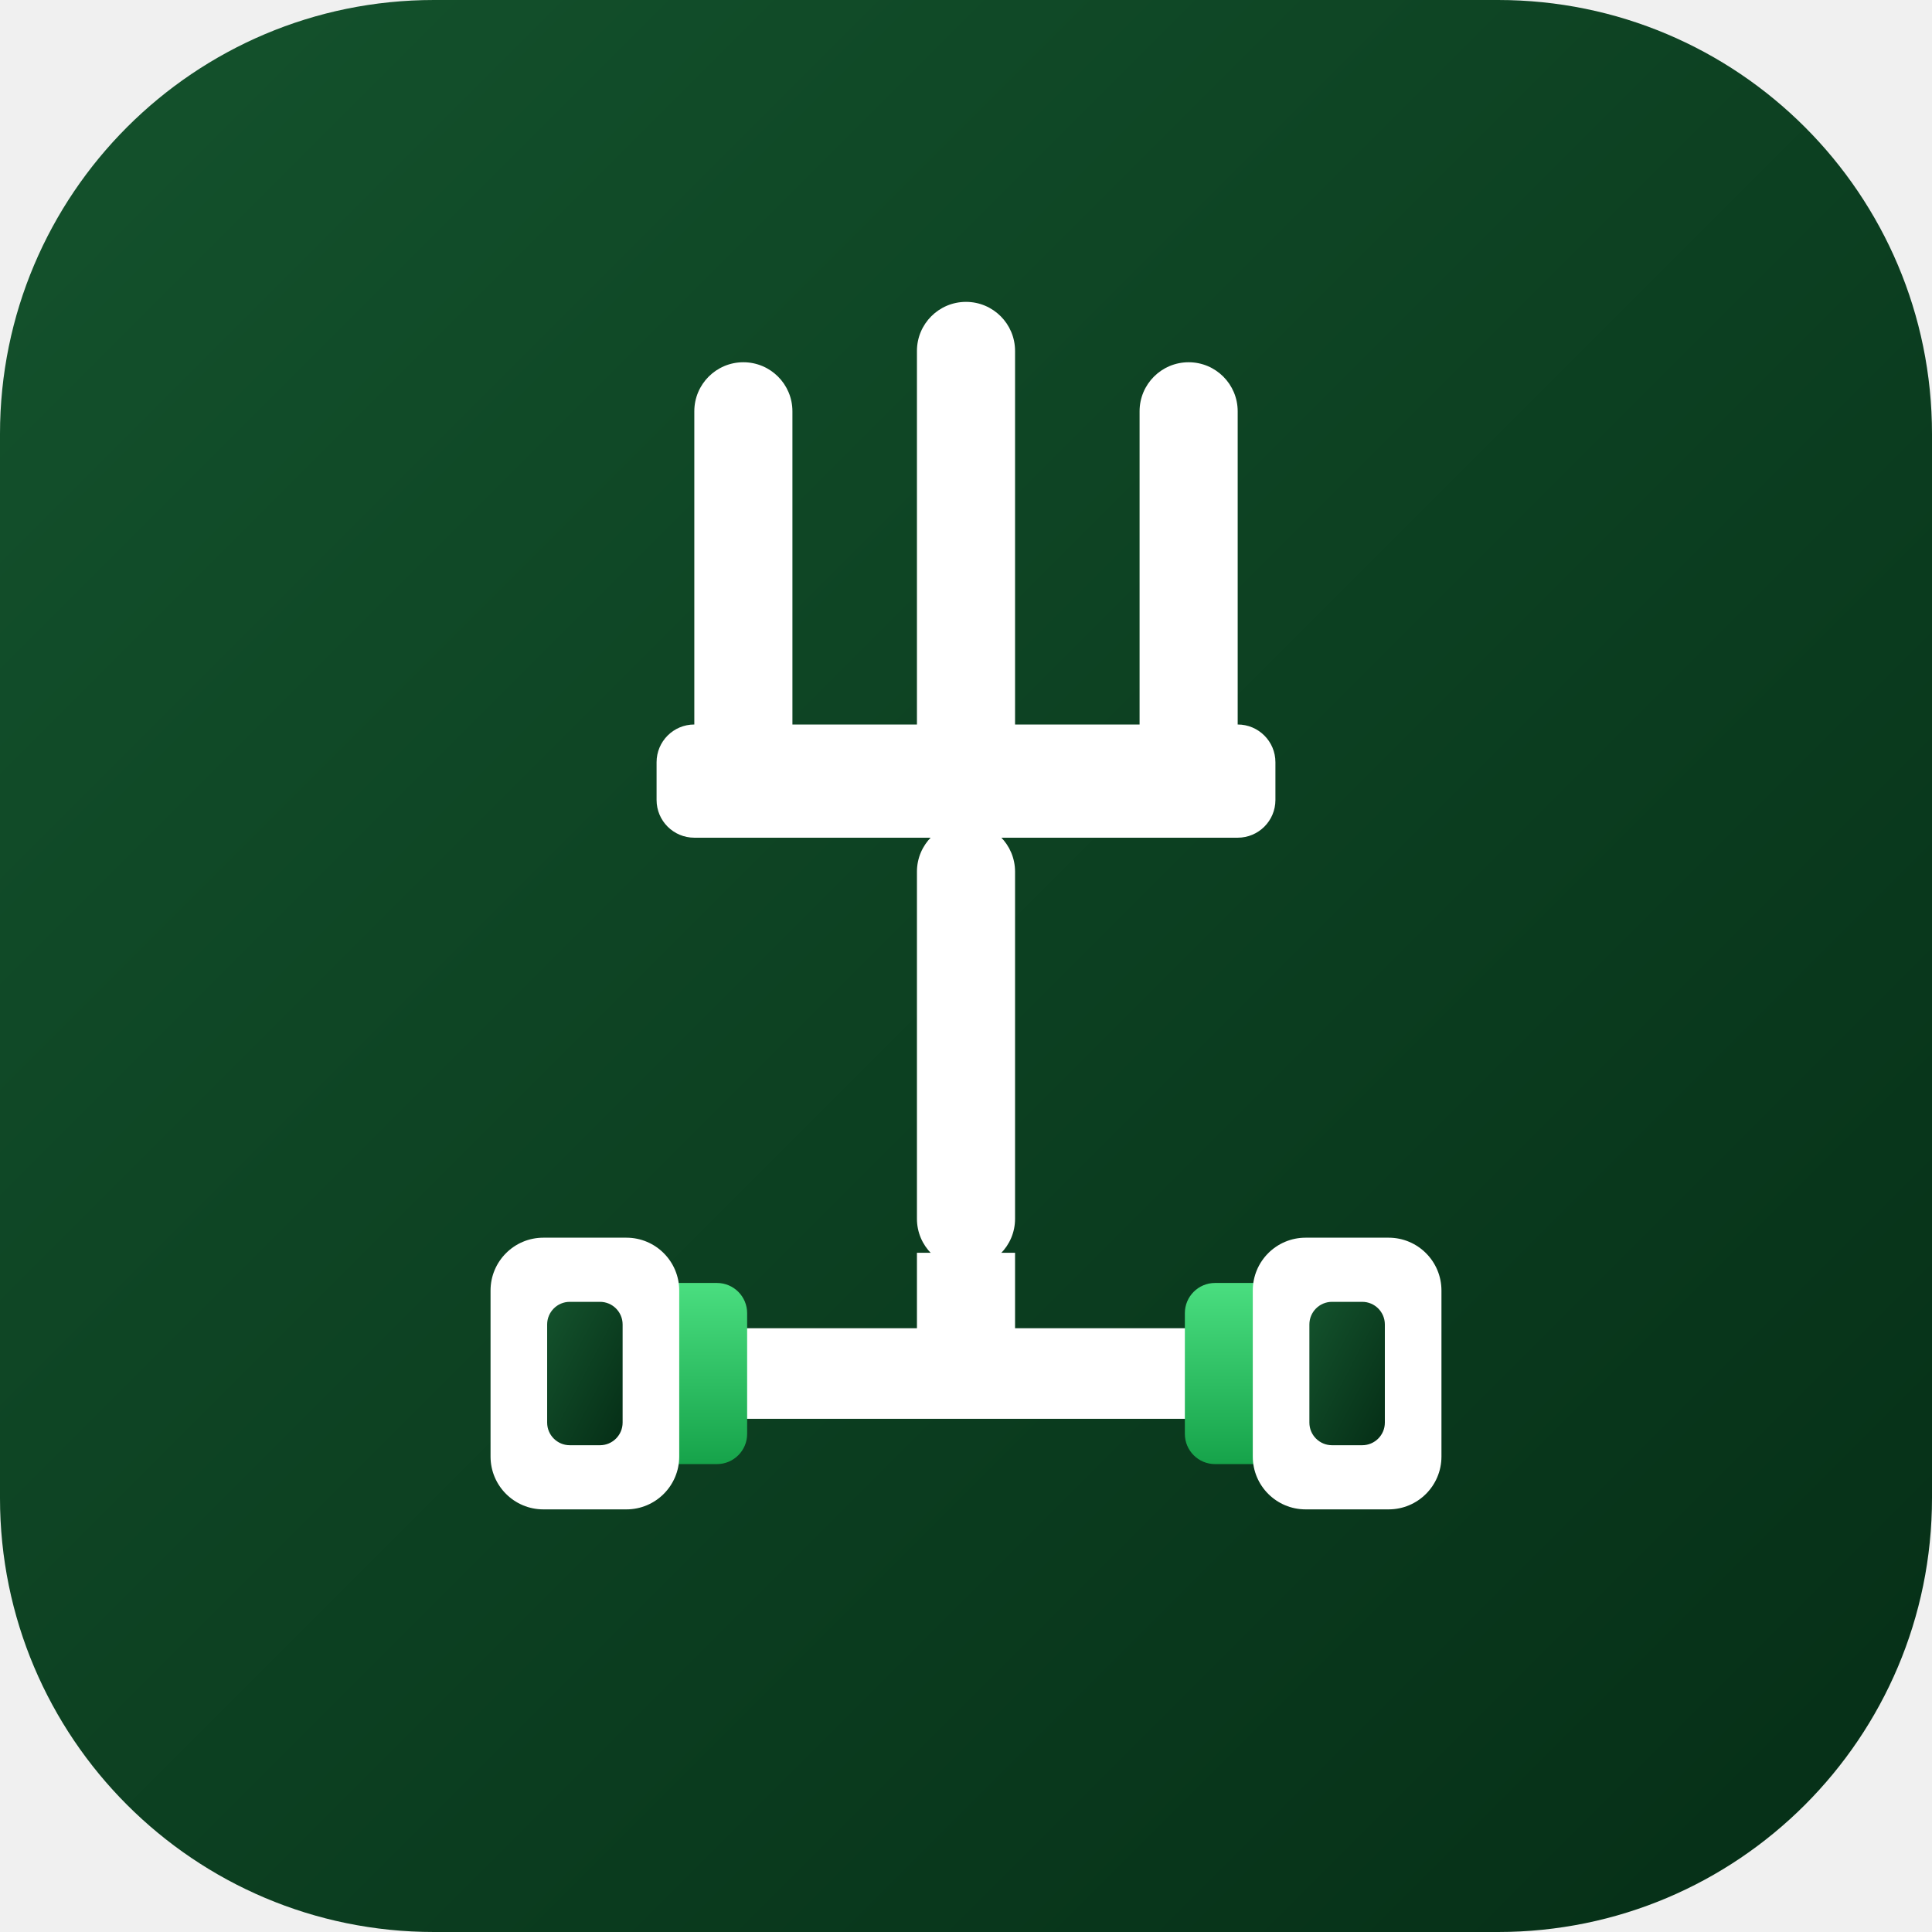
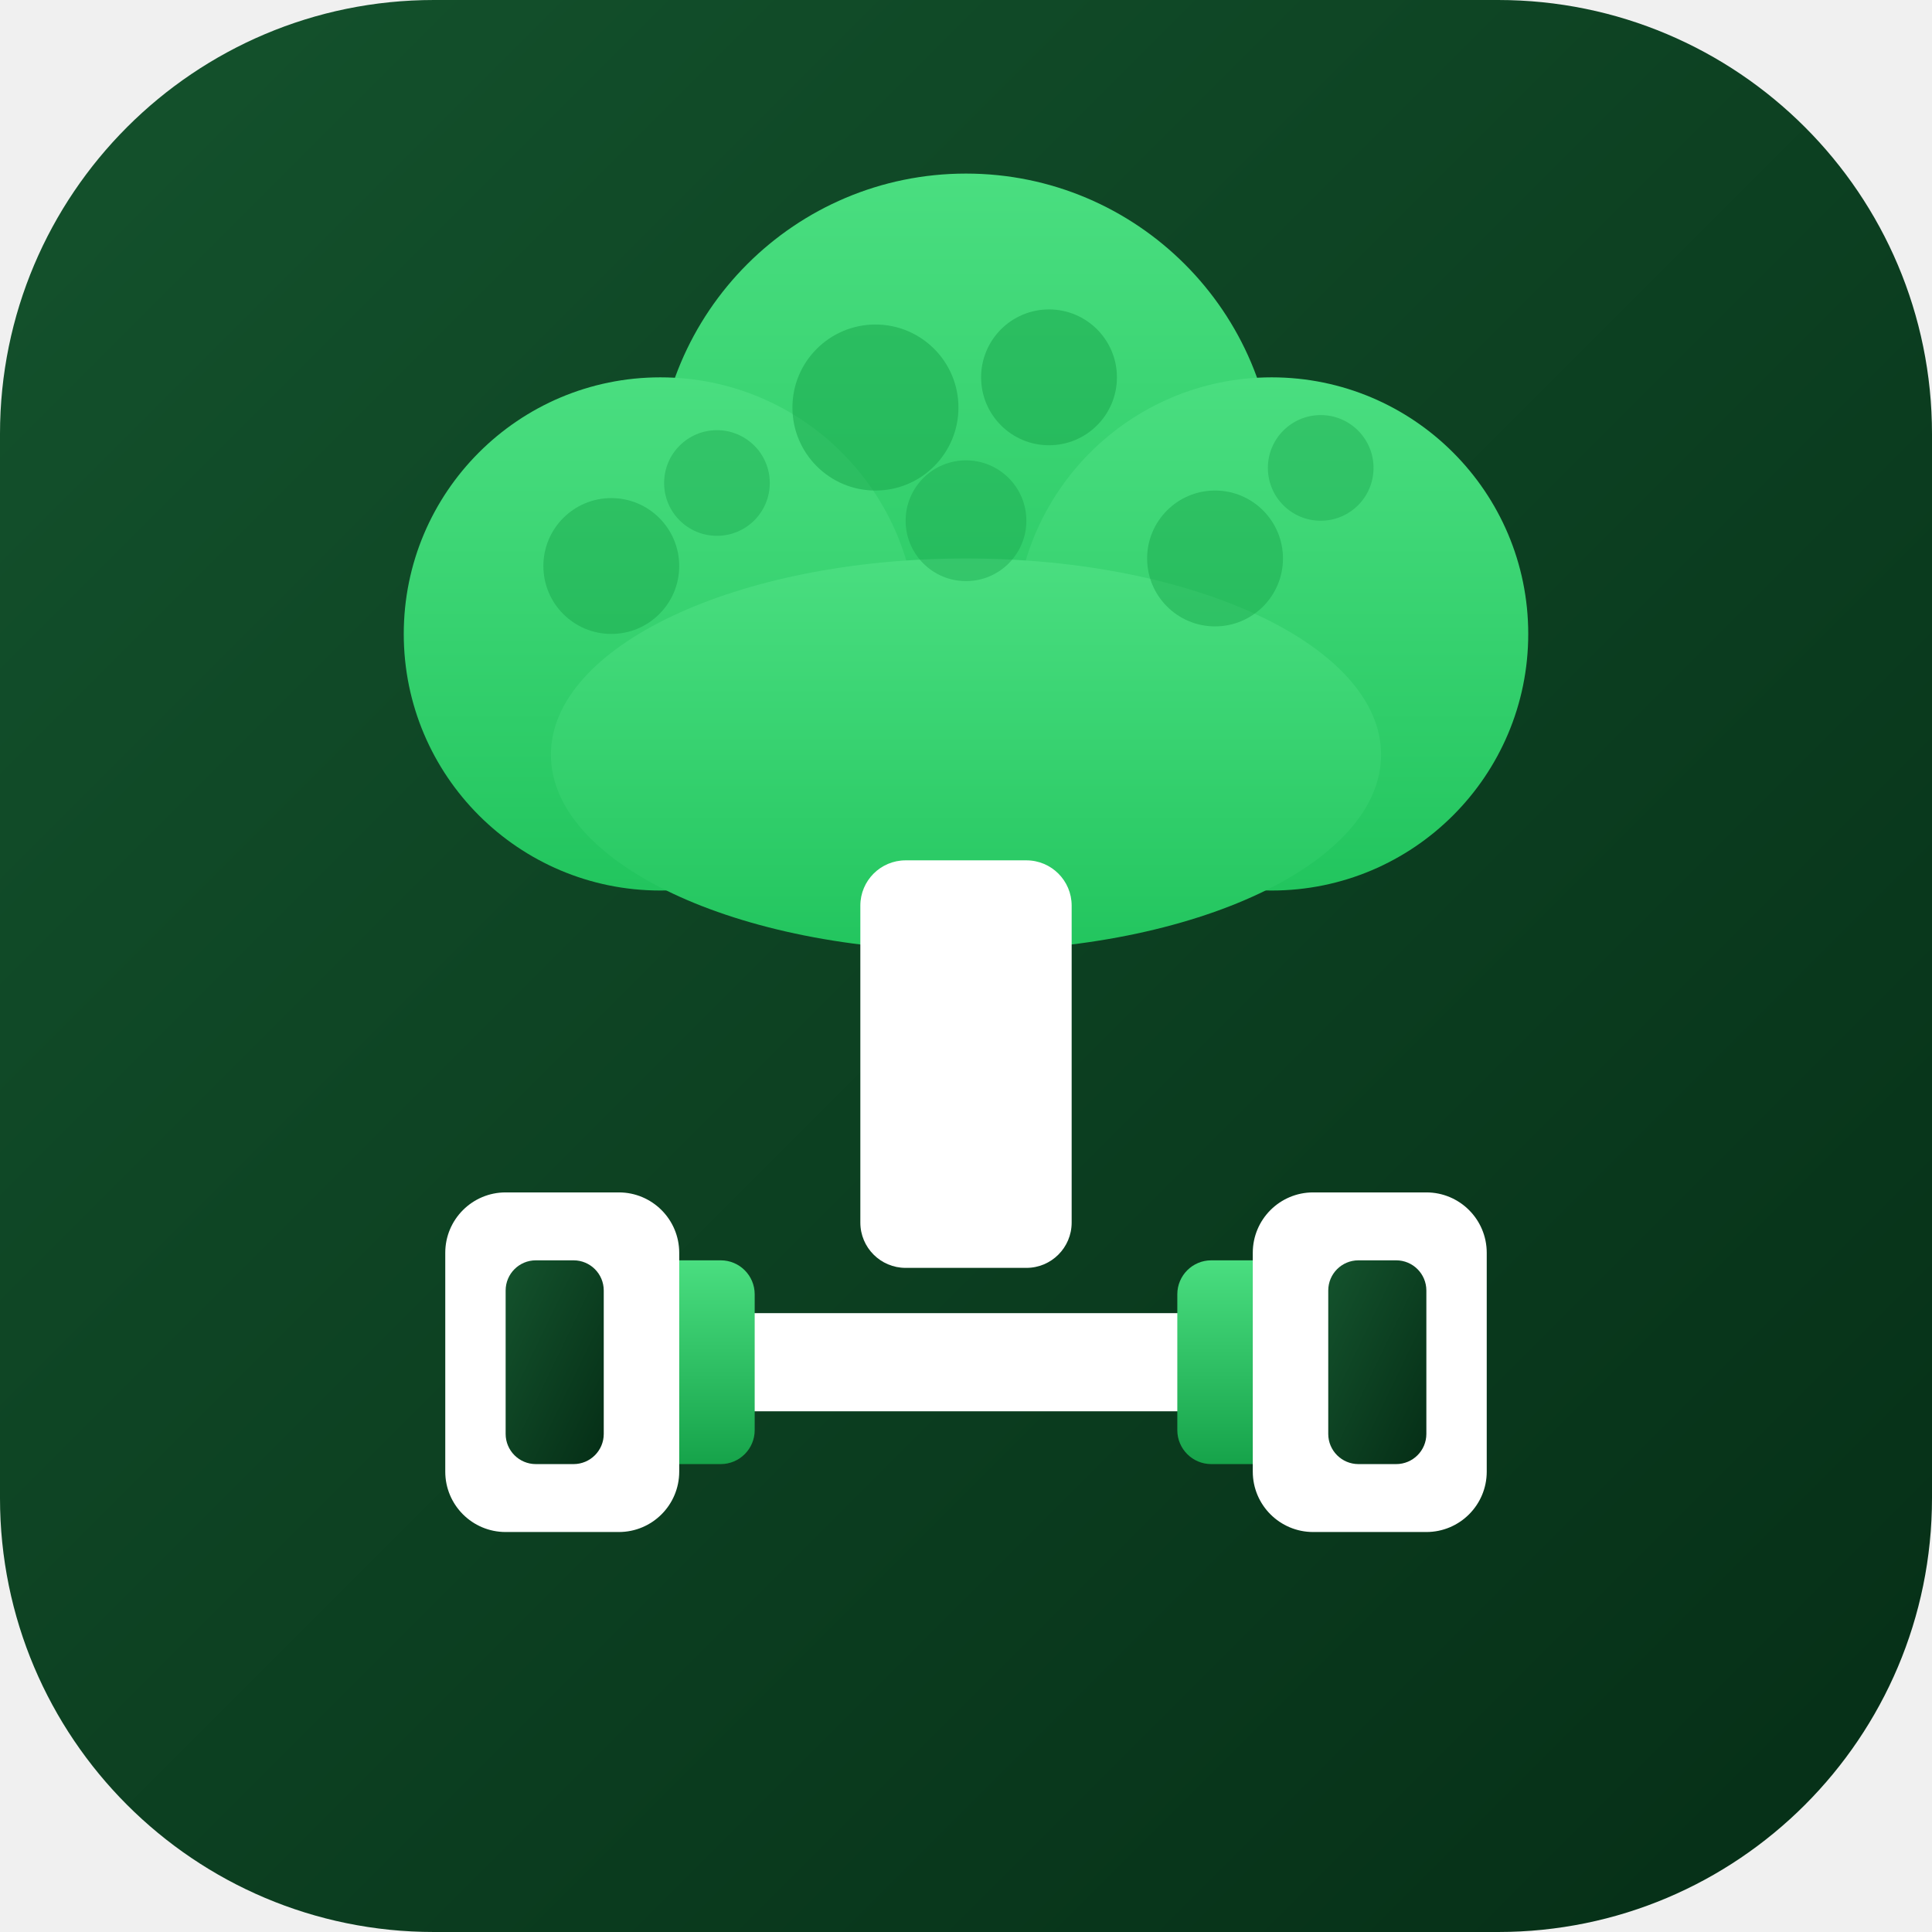
<svg xmlns="http://www.w3.org/2000/svg" viewBox="0 0 512 512" width="512" height="512">
  <defs>
    <linearGradient id="bg" x1="0%" y1="0%" x2="100%" y2="100%">
      <stop offset="0%" stop-color="#14532d" />
      <stop offset="100%" stop-color="#052e16" />
    </linearGradient>
-     <linearGradient id="accent" x1="0%" y1="0%" x2="0%" y2="100%">
+     <linearGradient id="broc" x1="0%" y1="0%" x2="0%" y2="100%">
+       <stop offset="0%" stop-color="#4ade80" />
+       <stop offset="100%" stop-color="#22c55e" />
+     </linearGradient>
+     <linearGradient id="acc" x1="0%" y1="0%" x2="0%" y2="100%">
      <stop offset="0%" stop-color="#4ade80" />
      <stop offset="100%" stop-color="#16a34a" />
    </linearGradient>
  </defs>
  <rect width="512" height="512" rx="115" fill="url(#bg)" />
-   <rect x="184" y="96" width="26" height="110" rx="13" fill="white" />
-   <rect x="243" y="80" width="26" height="126" rx="13" fill="white" />
-   <rect x="302" y="96" width="26" height="110" rx="13" fill="white" />
-   <rect x="174" y="192" width="164" height="30" rx="10" fill="white" />
-   <rect x="243" y="218" width="26" height="118" rx="13" fill="white" />
-   <rect x="148" y="352" width="216" height="24" rx="12" fill="white" />
-   <rect x="168" y="340" width="30" height="48" rx="8" fill="url(#accent)" />
-   <rect x="314" y="340" width="30" height="48" rx="8" fill="url(#accent)" />
-   <rect x="130" y="328" width="50" height="72" rx="14" fill="white" />
-   <rect x="145" y="345" width="20" height="38" rx="6" fill="url(#bg)" />
-   <rect x="332" y="328" width="50" height="72" rx="14" fill="white" />
-   <rect x="347" y="345" width="20" height="38" rx="6" fill="url(#bg)" />
-   <rect x="243" y="332" width="26" height="24" rx="0" fill="white" />
+   <circle cx="256" cy="128" r="82" fill="url(#broc)" />
+   <circle cx="175" cy="168" r="68" fill="url(#broc)" />
+   <circle cx="337" cy="168" r="68" fill="url(#broc)" />
+   <ellipse cx="256" cy="200" rx="110" ry="52" fill="url(#broc)" />
+   <circle cx="232" cy="108" r="22" fill="#16a34a" opacity="0.5" />
+   <circle cx="278" cy="100" r="18" fill="#16a34a" opacity="0.5" />
+   <circle cx="256" cy="138" r="16" fill="#16a34a" opacity="0.4" />
+   <circle cx="162" cy="150" r="18" fill="#16a34a" opacity="0.45" />
+   <circle cx="190" cy="128" r="14" fill="#16a34a" opacity="0.4" />
+   <circle cx="322" cy="148" r="18" fill="#16a34a" opacity="0.45" />
+   <circle cx="350" cy="124" r="14" fill="#16a34a" opacity="0.4" />
+   <rect x="228" y="228" width="56" height="108" rx="12" fill="white" />
+   <rect x="142" y="348" width="228" height="26" rx="13" fill="white" />
+   <rect x="166" y="334" width="34" height="54" rx="9" fill="url(#acc)" />
+   <rect x="312" y="334" width="34" height="54" rx="9" fill="url(#acc)" />
+   <rect x="118" y="316" width="62" height="90" rx="16" fill="white" />
+   <rect x="134" y="334" width="26" height="54" rx="8" fill="url(#bg)" />
+   <rect x="332" y="316" width="62" height="90" rx="16" fill="white" />
+   <rect x="352" y="334" width="26" height="54" rx="8" fill="url(#bg)" />
</svg>
